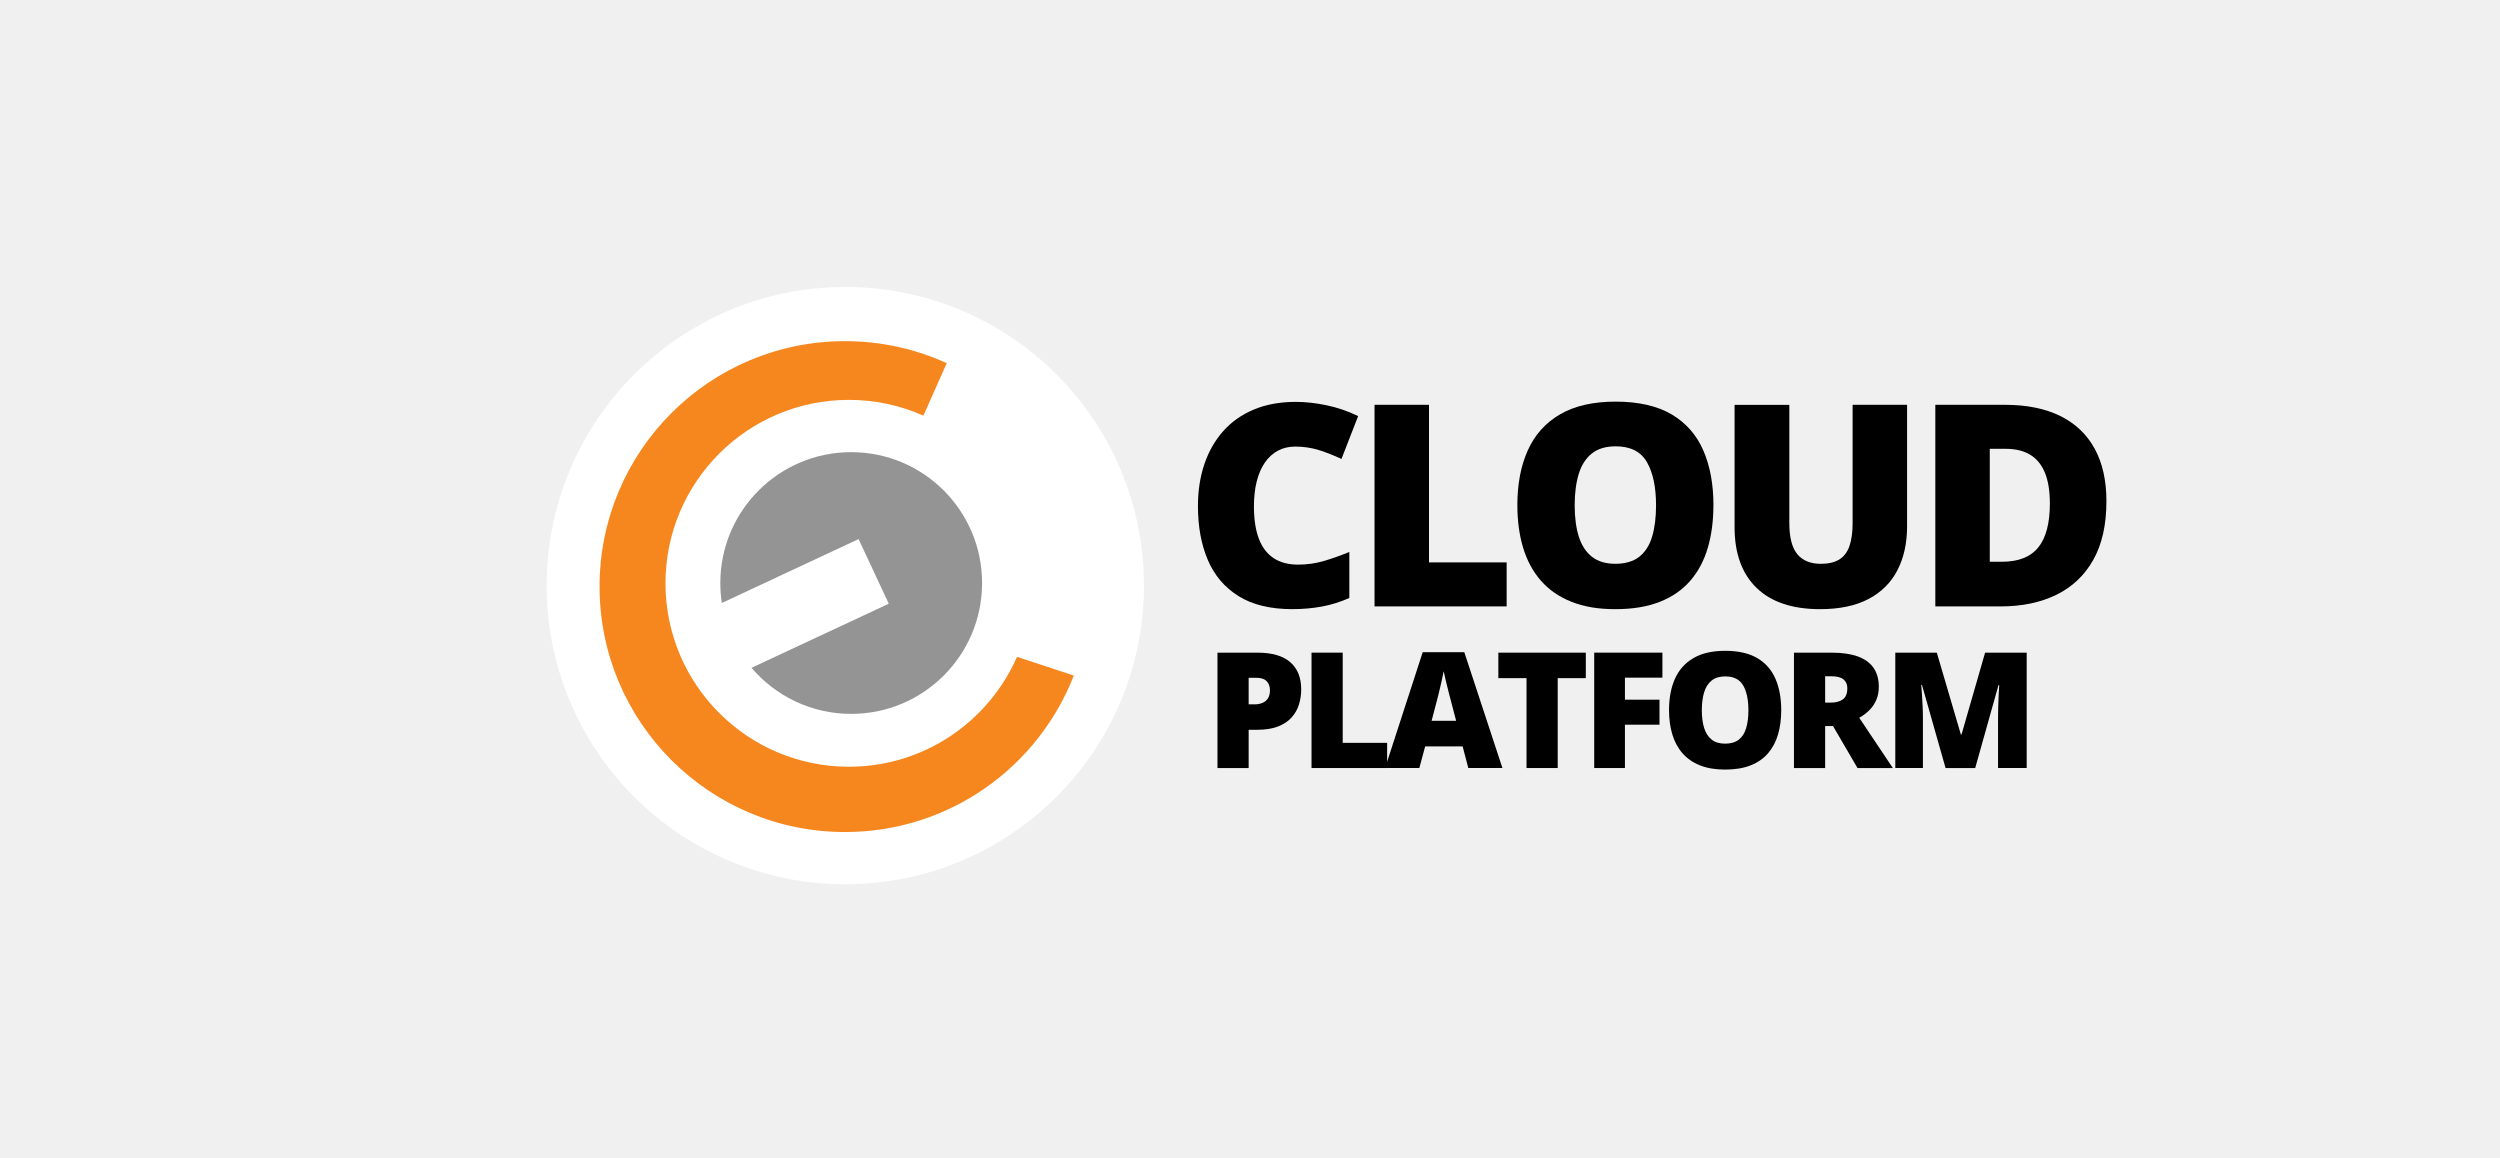
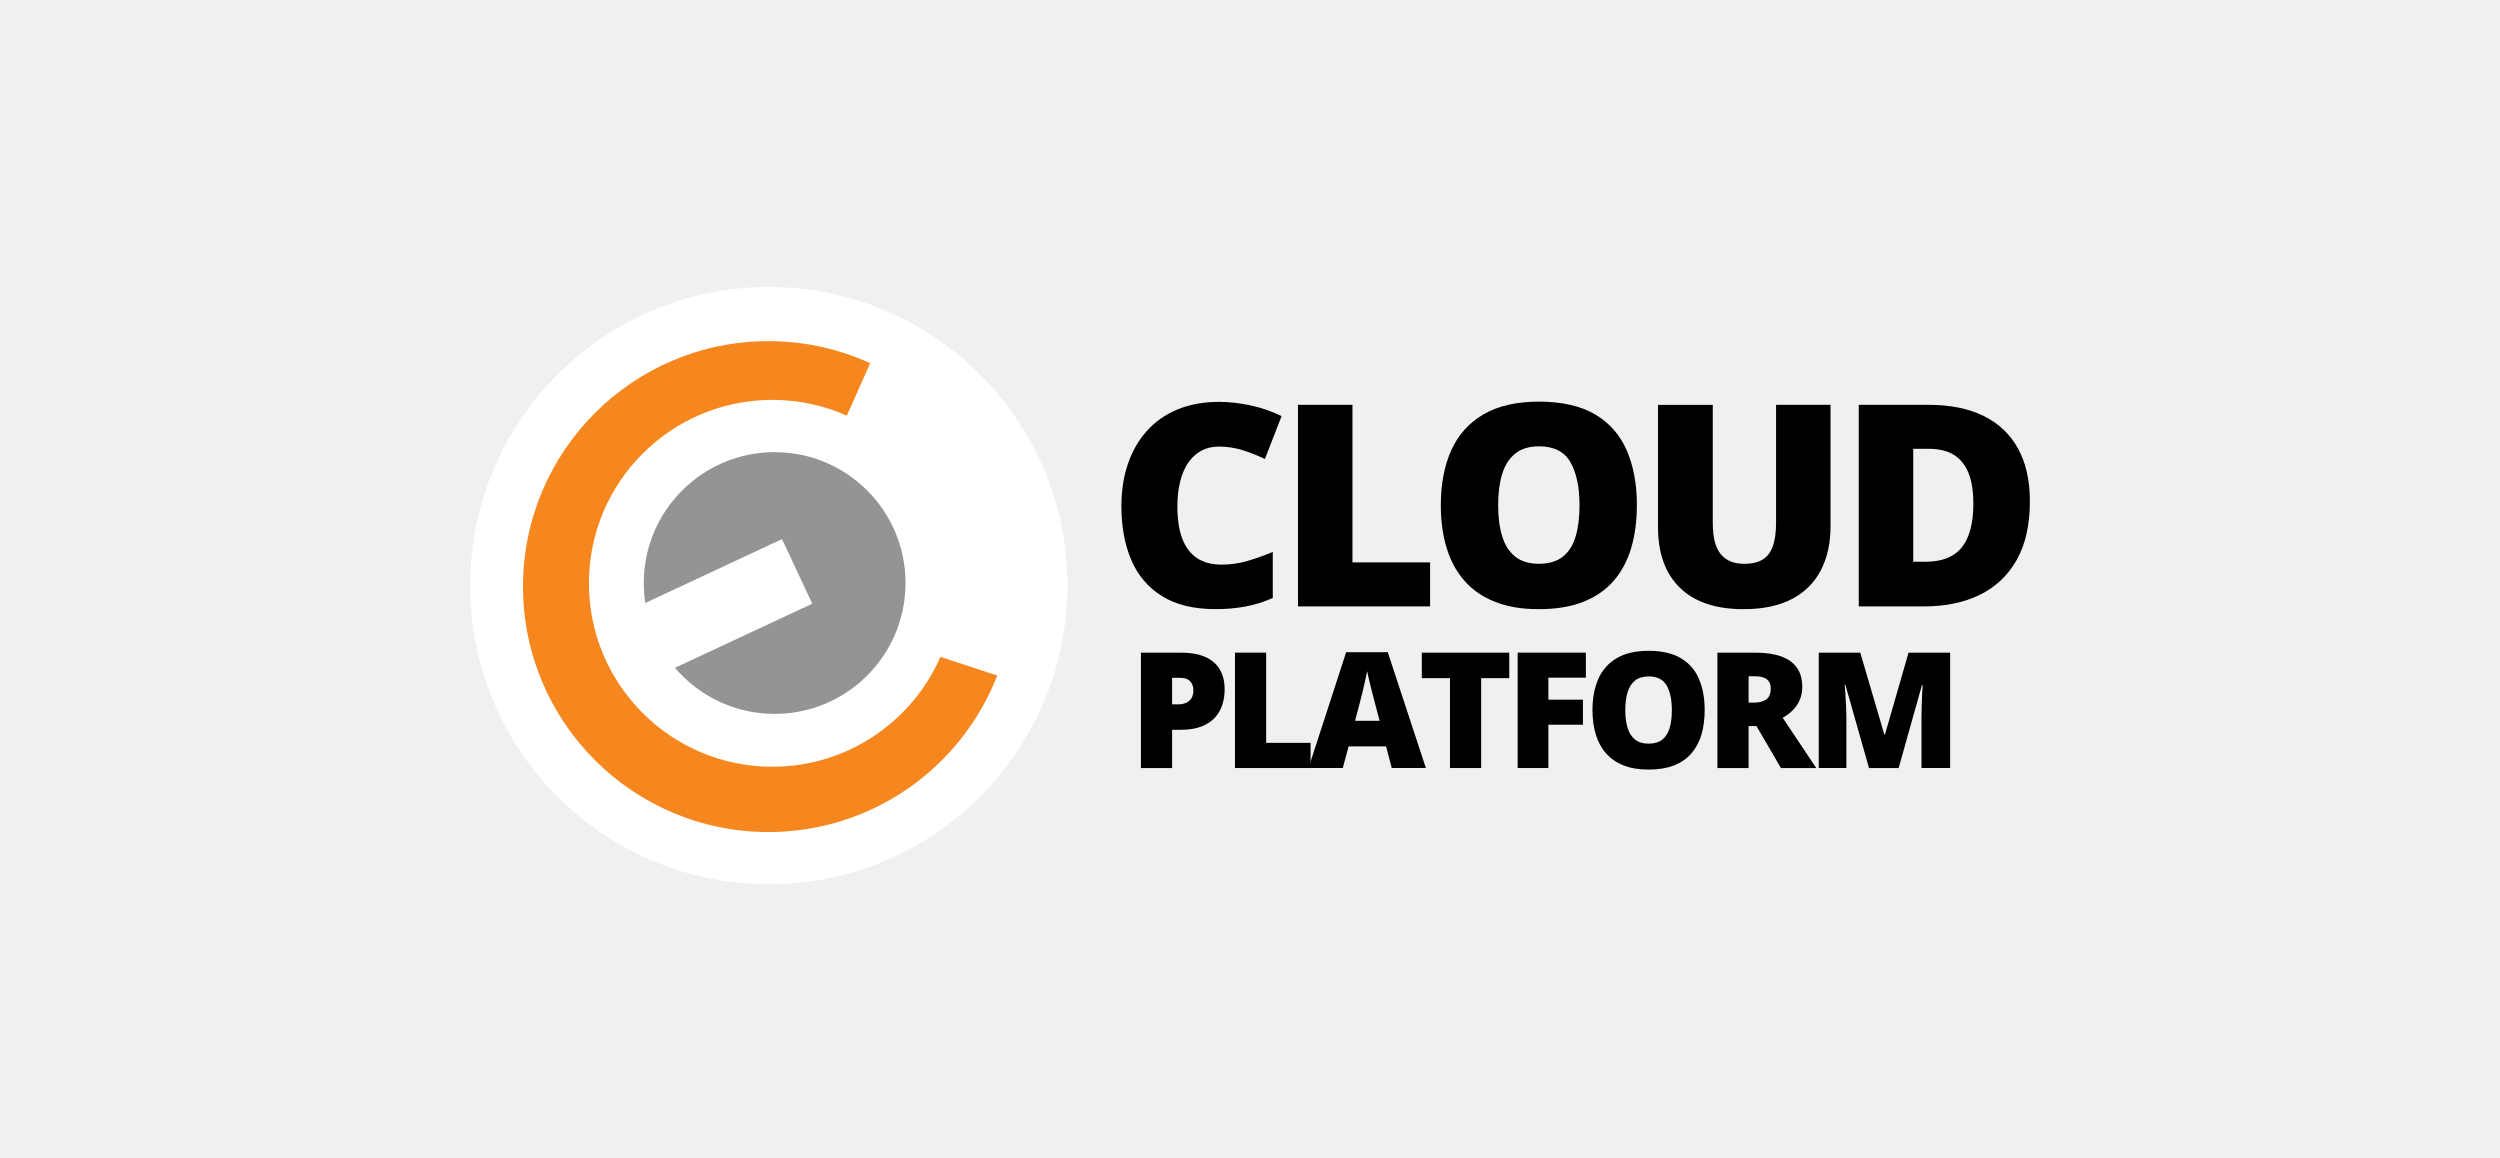
<svg xmlns="http://www.w3.org/2000/svg" id="Layer_1" viewBox="0 0 1080 500">
  <defs>
    <style>.cls-1{fill:#fff;}.cls-2{fill:#f6871f;}.cls-3{fill:#949494;}</style>
  </defs>
-   <circle class="cls-1" cx="365.18" cy="252.99" r="129.01" />
-   <path class="cls-3" d="M424.26,251.86c0,31.22-25.31,56.54-56.54,56.54-17.25,0-32.7-7.73-43.07-19.91l59.3-27.69-13.04-27.91-59.08,27.59c-.43-2.81-.65-5.68-.65-8.61,0-31.22,25.31-56.54,56.54-56.54s56.54,25.31,56.54,56.54Z" />
-   <path class="cls-2" d="M463.88,291.85c-15.39,39.56-53.84,67.59-98.84,67.59-58.56,0-106.03-47.47-106.03-106.03s47.47-106.03,106.03-106.03c15.68,0,30.56,3.4,43.95,9.51l-10.08,22.67c-9.83-4.38-20.72-6.81-32.18-6.81-43.76,0-79.24,35.48-79.24,79.24s35.48,79.24,79.24,79.24c32.47,0,60.37-19.52,72.61-47.47l24.54,8.08Z" />
-   <path d="M559.51,192.93c-2.78,0-5.26.59-7.45,1.76-2.18,1.17-4.05,2.87-5.6,5.09-1.55,2.22-2.73,4.93-3.54,8.13-.81,3.2-1.22,6.82-1.22,10.87,0,5.48.69,10.09,2.08,13.82,1.39,3.73,3.5,6.55,6.34,8.46,2.84,1.91,6.4,2.86,10.69,2.86,3.89,0,7.63-.54,11.23-1.61s7.22-2.36,10.87-3.87v19.89c-3.85,1.71-7.79,2.94-11.82,3.69-4.03.75-8.31,1.13-12.84,1.13-9.45,0-17.18-1.88-23.2-5.63-6.02-3.75-10.44-8.96-13.28-15.64-2.84-6.67-4.26-14.41-4.26-23.23,0-6.59.92-12.63,2.77-18.11,1.85-5.48,4.56-10.24,8.13-14.27,3.57-4.03,7.99-7.15,13.25-9.35,5.26-2.2,11.29-3.31,18.08-3.31,4.21,0,8.65.49,13.31,1.46,4.67.97,9.22,2.53,13.67,4.68l-7.21,18.53c-3.18-1.51-6.39-2.78-9.65-3.81-3.26-1.03-6.71-1.55-10.36-1.55Z" />
-   <path d="M593.8,261.97v-87.09h23.53v68.08h33.54v19h-57.06Z" />
-   <path d="M740.19,218.3c0,6.71-.8,12.82-2.41,18.32-1.61,5.5-4.12,10.24-7.54,14.21-3.42,3.97-7.8,7.02-13.16,9.14-5.36,2.12-11.77,3.19-19.24,3.19s-13.63-1.06-18.97-3.19c-5.34-2.12-9.74-5.16-13.19-9.11-3.46-3.95-6.02-8.69-7.68-14.21-1.67-5.52-2.5-11.67-2.5-18.47,0-9.05,1.5-16.93,4.5-23.62,3-6.69,7.63-11.87,13.91-15.55,6.27-3.67,14.3-5.51,24.07-5.51s18,1.85,24.21,5.54c6.21,3.69,10.77,8.9,13.67,15.61,2.9,6.71,4.35,14.59,4.35,23.65ZM680.26,218.3c0,5.24.6,9.75,1.79,13.52,1.19,3.77,3.08,6.67,5.66,8.7,2.58,2.02,5.96,3.04,10.13,3.04s7.77-1.01,10.33-3.04c2.56-2.03,4.41-4.92,5.54-8.7,1.13-3.77,1.7-8.28,1.7-13.52,0-7.86-1.31-14.08-3.93-18.64-2.62-4.57-7.13-6.85-13.52-6.85-4.25,0-7.68,1.03-10.28,3.1-2.6,2.07-4.49,5-5.66,8.82s-1.76,8.34-1.76,13.58Z" />
-   <path d="M823.86,174.88v52.42c0,7.31-1.39,13.65-4.17,19.03-2.78,5.38-6.95,9.53-12.51,12.45-5.56,2.92-12.53,4.38-20.91,4.38-11.99,0-21.15-3.08-27.46-9.23-6.31-6.15-9.47-14.85-9.47-26.09v-52.95h23.65v51.11c0,6.16,1.15,10.62,3.45,13.4,2.3,2.78,5.7,4.17,10.19,4.17,3.22,0,5.84-.61,7.86-1.82,2.02-1.21,3.5-3.13,4.44-5.75.93-2.62,1.4-6,1.4-10.13v-50.99h23.53Z" />
-   <path d="M909.97,216.58c0,10.13-1.89,18.55-5.66,25.26-3.77,6.71-9.08,11.74-15.93,15.1-6.85,3.36-14.9,5.03-24.15,5.03h-28.17v-87.09h30.14c9.37,0,17.31,1.61,23.83,4.82,6.51,3.22,11.47,7.92,14.86,14.12s5.09,13.78,5.09,22.75ZM885.54,217.41c0-5.28-.71-9.66-2.11-13.13-1.41-3.47-3.53-6.08-6.34-7.8-2.82-1.73-6.37-2.59-10.66-2.59h-6.85v48.79h5.24c7.15,0,12.39-2.07,15.73-6.22,3.34-4.15,5-10.49,5-19.03Z" />
-   <path d="M543.2,281.95c6.32,0,11.05,1.37,14.2,4.12,3.15,2.75,4.72,6.66,4.72,11.73,0,2.27-.32,4.45-.97,6.55s-1.71,3.95-3.17,5.59c-1.47,1.64-3.41,2.93-5.83,3.89-2.42.95-5.4,1.43-8.95,1.43h-3.78v16.54h-13.47v-49.85h17.25ZM542.9,292.82h-3.48v11.46h2.66c1.16,0,2.24-.2,3.24-.6,1-.4,1.8-1.05,2.4-1.94.6-.9.9-2.1.9-3.6s-.47-2.85-1.4-3.84-2.38-1.48-4.33-1.48Z" />
-   <path d="M566.58,331.79v-49.85h13.47v38.97h19.19v10.88h-32.66Z" />
-   <path d="M634.31,331.79l-2.45-9.34h-16.19l-2.52,9.34h-14.8l16.26-50.05h17.97l16.47,50.05h-14.73ZM629.06,311.4l-2.15-8.18c-.23-.89-.56-2.15-.99-3.8-.43-1.65-.86-3.35-1.28-5.11-.42-1.76-.74-3.21-.97-4.35-.2,1.14-.49,2.54-.87,4.21-.37,1.67-.76,3.32-1.16,4.96s-.74,3-1.04,4.09l-2.15,8.18h10.6Z" />
-   <path d="M672.93,331.79h-13.47v-38.83h-12.17v-11.01h37.78v11.01h-12.14v38.83Z" />
-   <path d="M701.96,331.79h-13.26v-49.85h29.46v10.81h-16.19v9.51h14.93v10.81h-14.93v18.72Z" />
-   <path d="M769.49,306.8c0,3.84-.46,7.34-1.38,10.48-.92,3.15-2.36,5.86-4.31,8.13s-4.47,4.02-7.53,5.23c-3.07,1.22-6.74,1.82-11.01,1.82s-7.8-.61-10.86-1.82c-3.06-1.22-5.57-2.96-7.55-5.22s-3.44-4.97-4.4-8.13c-.95-3.16-1.43-6.68-1.43-10.57,0-5.18.86-9.69,2.57-13.52,1.72-3.83,4.37-6.8,7.96-8.9,3.59-2.1,8.18-3.15,13.77-3.15s10.3,1.06,13.86,3.17c3.56,2.11,6.17,5.09,7.82,8.93,1.66,3.84,2.49,8.35,2.49,13.54ZM735.19,306.8c0,3,.34,5.58,1.02,7.74.68,2.16,1.76,3.82,3.24,4.98,1.48,1.16,3.41,1.74,5.8,1.74s4.45-.58,5.92-1.74c1.47-1.16,2.52-2.82,3.17-4.98.65-2.16.97-4.74.97-7.74,0-4.5-.75-8.06-2.25-10.67-1.5-2.61-4.08-3.92-7.74-3.92-2.43,0-4.39.59-5.88,1.77s-2.57,2.86-3.24,5.05c-.67,2.18-1.01,4.77-1.01,7.77Z" />
-   <path d="M791.33,281.95c4.52,0,8.29.55,11.28,1.65,3,1.1,5.26,2.74,6.77,4.93s2.27,4.9,2.27,8.15c0,2.02-.34,3.87-1.02,5.52-.68,1.66-1.65,3.14-2.92,4.45-1.26,1.31-2.77,2.45-4.52,3.43l14.52,21.72h-15.27l-10.57-18.14h-3.41v18.14h-13.47v-49.85h16.33ZM791.12,292.14h-2.66v11.39h2.52c2.07,0,3.76-.45,5.08-1.36s1.98-2.53,1.98-4.88c0-1.61-.55-2.88-1.64-3.78-1.09-.91-2.85-1.36-5.28-1.36Z" />
-   <path d="M840.48,331.79l-10.19-35.9h-.31c.09.93.19,2.19.29,3.78s.2,3.31.29,5.15.14,3.61.14,5.32v21.65h-11.93v-49.85h17.93l10.4,35.39h.27l10.19-35.39h17.97v49.85h-12.38v-21.85c0-1.57.03-3.26.09-5.06.06-1.81.12-3.51.2-5.11.08-1.6.15-2.87.22-3.8h-.31l-10.06,35.83h-12.82Z" />
+   <circle class="cls-1" cx="332.11" cy="252.99" r="129.01" />
+   <path class="cls-3" d="M391.19,251.86c0,31.22-25.31,56.54-56.54,56.54-17.25,0-32.7-7.73-43.07-19.91l59.3-27.69-13.04-27.91-59.08,27.59c-.43-2.81-.65-5.68-.65-8.61,0-31.22,25.31-56.54,56.54-56.54s56.54,25.31,56.54,56.54Z" />
+   <path class="cls-2" d="M430.81,291.85c-15.39,39.56-53.84,67.59-98.84,67.59-58.56,0-106.03-47.47-106.03-106.03s47.47-106.03,106.03-106.03c15.68,0,30.56,3.4,43.95,9.51l-10.08,22.67c-9.83-4.38-20.72-6.81-32.18-6.81-43.76,0-79.24,35.48-79.24,79.24s35.48,79.24,79.24,79.24c32.47,0,60.37-19.52,72.61-47.47l24.54,8.08Z" />
+   <path d="M526.44,192.93c-2.78,0-5.26.59-7.45,1.76-2.18,1.17-4.05,2.87-5.6,5.09-1.55,2.22-2.73,4.93-3.54,8.13-.81,3.2-1.22,6.82-1.22,10.87,0,5.48.69,10.09,2.08,13.82,1.39,3.73,3.5,6.55,6.34,8.46,2.84,1.91,6.4,2.86,10.69,2.86,3.89,0,7.63-.54,11.23-1.61s7.22-2.36,10.87-3.87v19.89c-3.85,1.71-7.79,2.94-11.82,3.69-4.03.75-8.31,1.13-12.84,1.13-9.45,0-17.18-1.88-23.2-5.63-6.02-3.75-10.44-8.96-13.28-15.64-2.84-6.67-4.26-14.41-4.26-23.23,0-6.59.92-12.63,2.77-18.11,1.85-5.48,4.56-10.24,8.13-14.27,3.57-4.03,7.99-7.15,13.25-9.35,5.26-2.2,11.29-3.31,18.08-3.31,4.21,0,8.65.49,13.31,1.46,4.67.97,9.22,2.53,13.67,4.68l-7.21,18.53c-3.18-1.51-6.39-2.78-9.65-3.81-3.26-1.03-6.71-1.55-10.36-1.55Z" />
+   <path d="M560.73,261.97v-87.09h23.53v68.08h33.54v19h-57.06Z" />
+   <path d="M707.12,218.3c0,6.71-.8,12.82-2.41,18.32-1.61,5.5-4.12,10.24-7.54,14.21-3.42,3.97-7.8,7.02-13.16,9.14-5.36,2.12-11.77,3.19-19.24,3.19s-13.63-1.06-18.97-3.19c-5.34-2.12-9.74-5.16-13.19-9.11-3.46-3.95-6.02-8.69-7.68-14.21-1.67-5.52-2.5-11.67-2.5-18.47,0-9.05,1.5-16.93,4.5-23.62,3-6.69,7.63-11.87,13.91-15.55,6.27-3.67,14.3-5.51,24.07-5.51s18,1.85,24.21,5.54c6.21,3.69,10.77,8.9,13.67,15.61,2.9,6.71,4.35,14.59,4.35,23.65ZM647.2,218.3c0,5.24.6,9.75,1.79,13.52,1.19,3.77,3.08,6.67,5.66,8.7,2.58,2.02,5.96,3.04,10.13,3.04s7.77-1.01,10.33-3.04c2.56-2.03,4.41-4.92,5.54-8.7,1.13-3.77,1.7-8.28,1.7-13.52,0-7.86-1.31-14.08-3.93-18.64-2.62-4.57-7.13-6.85-13.52-6.85-4.25,0-7.68,1.03-10.28,3.1-2.6,2.07-4.49,5-5.66,8.82s-1.76,8.34-1.76,13.58Z" />
+   <path d="M790.79,174.88v52.42c0,7.31-1.39,13.65-4.17,19.03-2.78,5.38-6.95,9.53-12.51,12.45-5.56,2.92-12.53,4.38-20.91,4.38-11.99,0-21.15-3.08-27.46-9.23-6.31-6.15-9.47-14.85-9.47-26.09v-52.95h23.65v51.11c0,6.16,1.15,10.62,3.45,13.4,2.3,2.78,5.7,4.17,10.19,4.17,3.22,0,5.84-.61,7.86-1.82,2.02-1.21,3.5-3.13,4.44-5.75.93-2.62,1.4-6,1.4-10.13v-50.99h23.53Z" />
+   <path d="M876.9,216.58c0,10.13-1.89,18.55-5.66,25.26-3.77,6.71-9.08,11.74-15.93,15.1-6.85,3.36-14.9,5.03-24.15,5.03h-28.17v-87.09h30.14c9.37,0,17.31,1.61,23.83,4.82,6.51,3.22,11.47,7.92,14.86,14.12s5.09,13.78,5.09,22.75ZM852.48,217.41c0-5.28-.71-9.66-2.11-13.13-1.41-3.47-3.53-6.08-6.34-7.8-2.82-1.73-6.37-2.59-10.66-2.59h-6.85v48.79h5.24c7.15,0,12.39-2.07,15.73-6.22,3.34-4.15,5-10.49,5-19.03Z" />
+   <path d="M510.13,281.95c6.32,0,11.05,1.37,14.2,4.12,3.15,2.75,4.72,6.66,4.72,11.73,0,2.27-.32,4.45-.97,6.55s-1.71,3.95-3.17,5.59c-1.47,1.64-3.41,2.93-5.83,3.89-2.42.95-5.4,1.43-8.95,1.43h-3.78v16.54h-13.47v-49.85h17.25ZM509.83,292.82h-3.48v11.46h2.66c1.16,0,2.24-.2,3.24-.6,1-.4,1.8-1.05,2.4-1.94.6-.9.9-2.1.9-3.6s-.47-2.85-1.4-3.84-2.38-1.48-4.33-1.48Z" />
+   <path d="M533.51,331.79v-49.85h13.47v38.97h19.19v10.88h-32.66Z" />
+   <path d="M601.24,331.79l-2.45-9.34h-16.19l-2.52,9.34h-14.8l16.26-50.05h17.97l16.47,50.05h-14.73ZM595.99,311.4l-2.15-8.18c-.23-.89-.56-2.15-.99-3.8-.43-1.65-.86-3.35-1.28-5.11-.42-1.76-.74-3.21-.97-4.35-.2,1.14-.49,2.54-.87,4.21-.37,1.67-.76,3.32-1.16,4.96s-.74,3-1.04,4.09l-2.15,8.18h10.6Z" />
+   <path d="M639.86,331.79h-13.47v-38.83h-12.17v-11.01h37.78v11.01h-12.14v38.83Z" />
+   <path d="M668.89,331.79h-13.26v-49.85h29.46v10.81h-16.19v9.51h14.93v10.81h-14.93v18.72Z" />
+   <path d="M736.42,306.8c0,3.84-.46,7.34-1.38,10.48-.92,3.15-2.36,5.86-4.31,8.13s-4.47,4.02-7.53,5.23c-3.07,1.22-6.74,1.82-11.01,1.82s-7.8-.61-10.86-1.82c-3.06-1.22-5.57-2.96-7.55-5.22s-3.44-4.97-4.4-8.13c-.95-3.16-1.43-6.68-1.43-10.57,0-5.18.86-9.69,2.57-13.52,1.72-3.83,4.37-6.8,7.96-8.9,3.59-2.1,8.18-3.15,13.77-3.15s10.3,1.06,13.86,3.17c3.56,2.11,6.17,5.09,7.82,8.93,1.66,3.84,2.49,8.35,2.49,13.54ZM702.12,306.8c0,3,.34,5.58,1.02,7.74.68,2.16,1.76,3.82,3.24,4.98,1.48,1.16,3.41,1.74,5.8,1.74s4.45-.58,5.92-1.74c1.47-1.16,2.52-2.82,3.17-4.98.65-2.16.97-4.74.97-7.74,0-4.5-.75-8.06-2.25-10.67-1.5-2.61-4.08-3.92-7.74-3.92-2.43,0-4.39.59-5.88,1.77s-2.57,2.86-3.24,5.05c-.67,2.18-1.01,4.77-1.01,7.77Z" />
+   <path d="M758.26,281.95c4.52,0,8.29.55,11.28,1.65,3,1.1,5.26,2.74,6.77,4.93s2.27,4.9,2.27,8.15c0,2.02-.34,3.87-1.02,5.52-.68,1.66-1.65,3.14-2.92,4.45-1.26,1.31-2.77,2.45-4.52,3.43l14.52,21.72h-15.27l-10.57-18.14h-3.41v18.14h-13.47v-49.85h16.33ZM758.05,292.14h-2.66v11.39h2.52c2.07,0,3.76-.45,5.08-1.36s1.98-2.53,1.98-4.88c0-1.61-.55-2.88-1.64-3.78-1.09-.91-2.85-1.36-5.28-1.36Z" />
+   <path d="M807.41,331.79l-10.19-35.9h-.31c.09.93.19,2.19.29,3.78s.2,3.31.29,5.15.14,3.61.14,5.32v21.65h-11.93v-49.85h17.93l10.4,35.39h.27l10.19-35.39h17.97v49.85h-12.38v-21.85c0-1.57.03-3.26.09-5.06.06-1.81.12-3.51.2-5.11.08-1.6.15-2.87.22-3.8h-.31l-10.06,35.83h-12.82Z" />
</svg>
